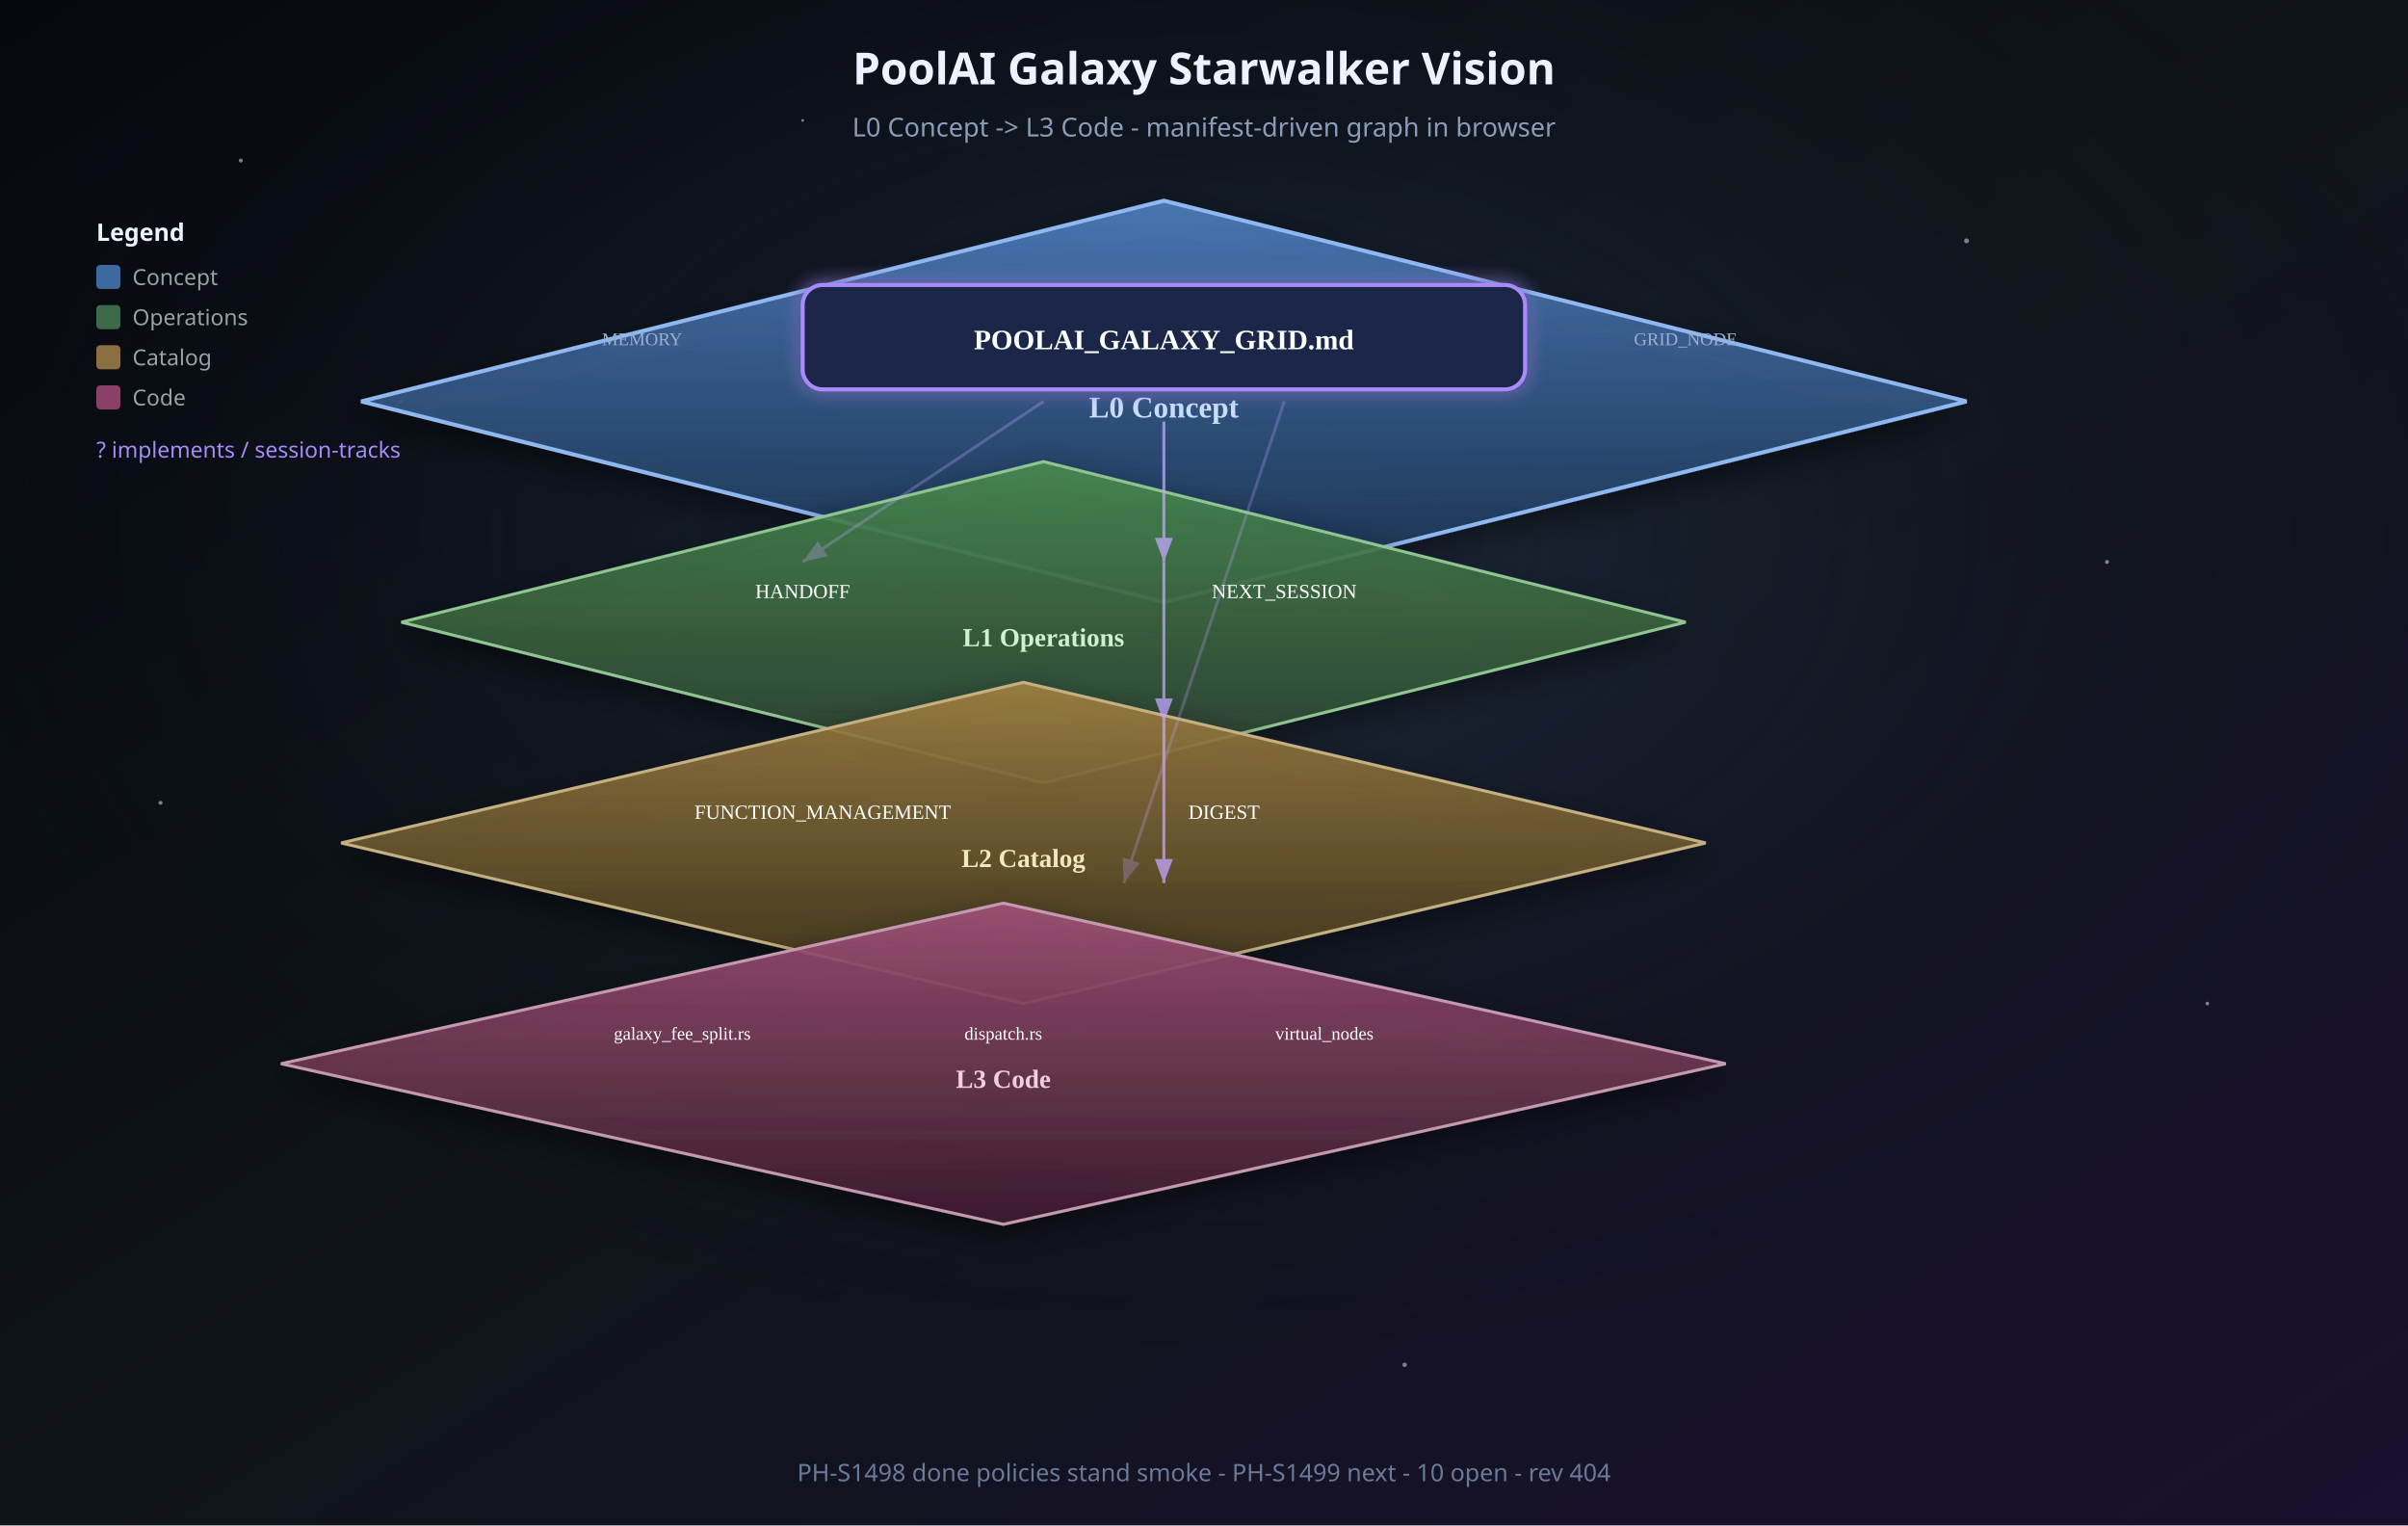
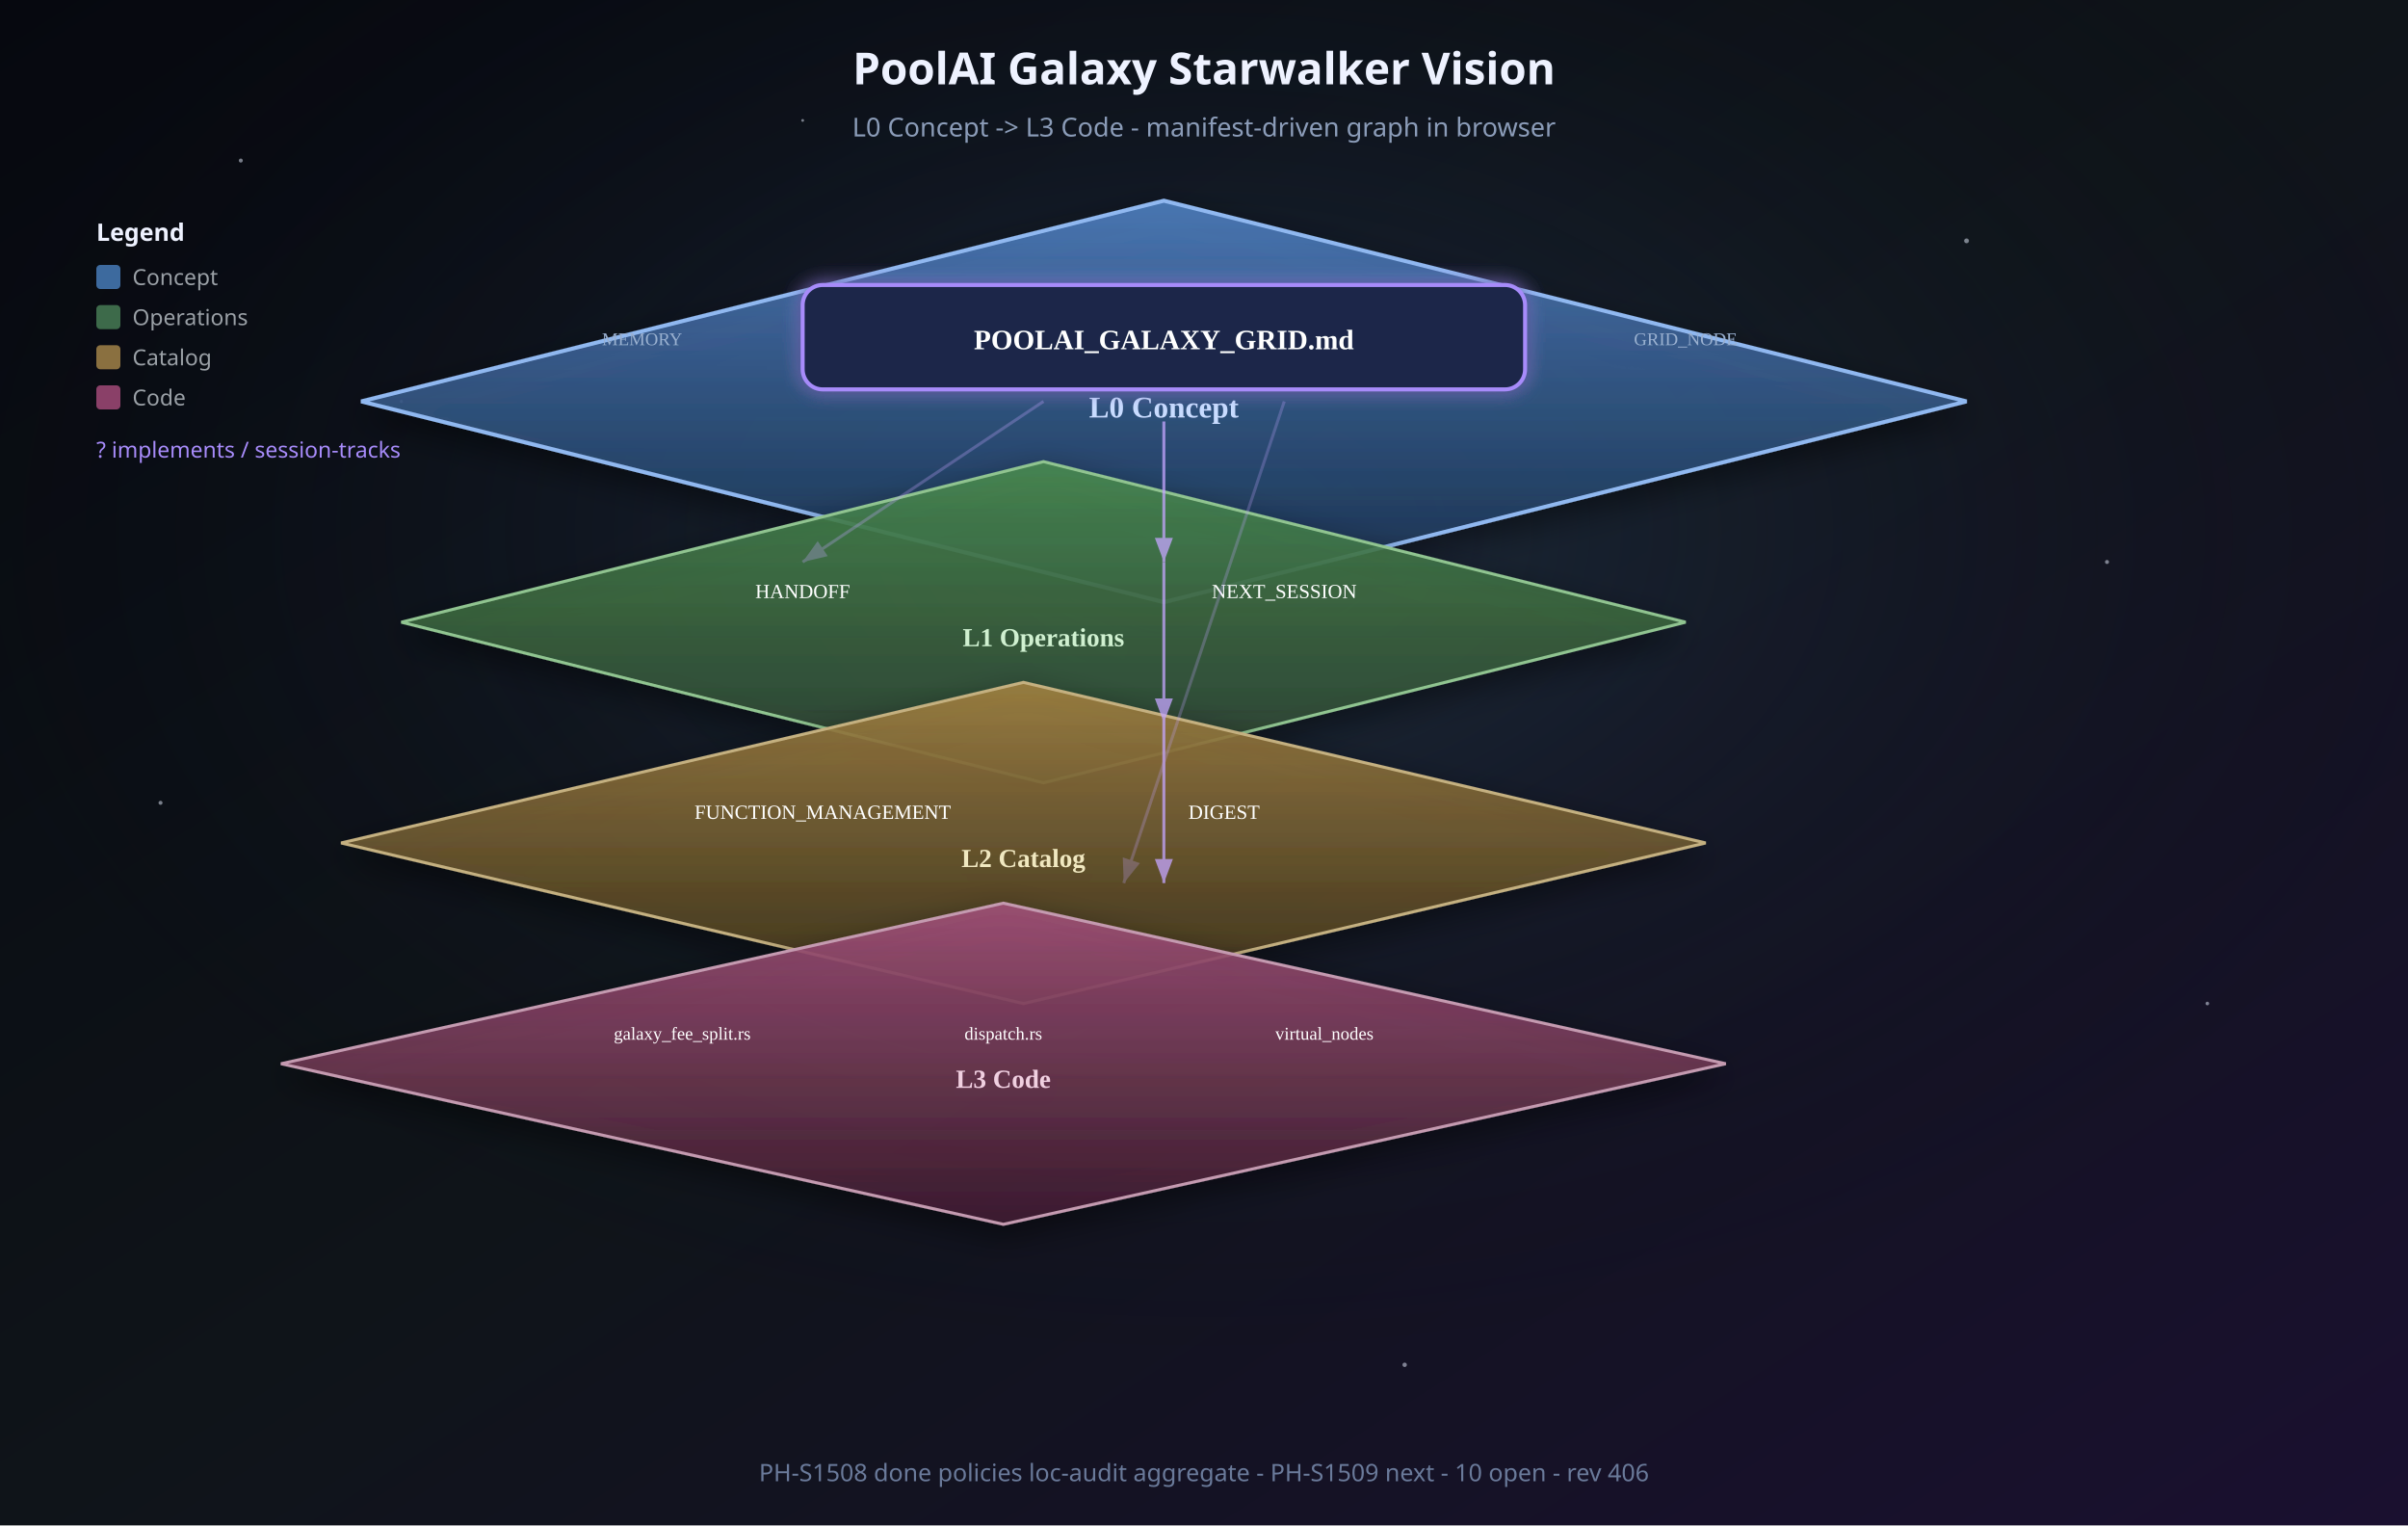
<svg xmlns="http://www.w3.org/2000/svg" viewBox="0 0 1200 760" role="img" aria-labelledby="title desc">
  <defs>
    <linearGradient id="bg" x1="0%" y1="0%" x2="100%" y2="100%">
      <stop offset="0%" stop-color="#06080f" />
      <stop offset="50%" stop-color="#0f1419" />
      <stop offset="100%" stop-color="#1a1030" />
    </linearGradient>
    <radialGradient id="nebula" cx="50%" cy="35%" r="55%">
      <stop offset="0%" stop-color="#3d5a8a" stop-opacity="0.35" />
      <stop offset="100%" stop-color="#06080f" stop-opacity="0" />
    </radialGradient>
    <linearGradient id="planeL0" x1="0%" y1="0%" x2="0%" y2="100%">
      <stop offset="0%" stop-color="#4a7ab8" stop-opacity="0.95" />
      <stop offset="100%" stop-color="#1e3350" stop-opacity="0.85" />
    </linearGradient>
    <linearGradient id="planeL1" x1="0%" y1="0%" x2="0%" y2="100%">
      <stop offset="0%" stop-color="#4a8a50" stop-opacity="0.9" />
      <stop offset="100%" stop-color="#2a4030" stop-opacity="0.85" />
    </linearGradient>
    <linearGradient id="planeL2" x1="0%" y1="0%" x2="0%" y2="100%">
      <stop offset="0%" stop-color="#a08040" stop-opacity="0.9" />
      <stop offset="100%" stop-color="#403520" stop-opacity="0.85" />
    </linearGradient>
    <linearGradient id="planeL3" x1="0%" y1="0%" x2="0%" y2="100%">
      <stop offset="0%" stop-color="#a05078" stop-opacity="0.9" />
      <stop offset="100%" stop-color="#402030" stop-opacity="0.85" />
    </linearGradient>
    <filter id="shadow" x="-30%" y="-30%" width="160%" height="160%">
      <feDropShadow dx="0" dy="6" stdDeviation="8" flood-color="#000" flood-opacity="0.5" />
    </filter>
    <filter id="glow" x="-50%" y="-50%" width="200%" height="200%">
      <feGaussianBlur stdDeviation="4" result="b" />
      <feMerge>
        <feMergeNode in="b" />
        <feMergeNode in="SourceGraphic" />
      </feMerge>
    </filter>
    <marker id="arrow" markerWidth="10" markerHeight="10" refX="8" refY="3" orient="auto">
      <path d="M0,0 L8,3 L0,6 Z" fill="#c4a5ff" />
    </marker>
  </defs>
  <rect width="1200" height="760" fill="url(#bg)" />
  <rect width="1200" height="760" fill="url(#nebula)" />
  <g fill="#e8f0ff" opacity="0.5">
    <circle cx="120" cy="80" r="1" />
    <circle cx="980" cy="120" r="1.2" />
    <circle cx="200" cy="200" r="0.8" />
    <circle cx="1050" cy="280" r="1" />
    <circle cx="80" cy="400" r="1" />
    <circle cx="1100" cy="500" r="0.9" />
    <circle cx="400" cy="60" r="0.7" />
    <circle cx="700" cy="680" r="1.1" />
  </g>
  <text x="600" y="42" text-anchor="middle" fill="#eef2ff" font-family="Segoe UI, system-ui, sans-serif" font-size="22" font-weight="600">PoolAI Galaxy Starwalker Vision</text>
  <text x="600" y="68" text-anchor="middle" fill="#8b9cb8" font-family="Segoe UI, system-ui, sans-serif" font-size="13">L0 Concept -&gt; L3 Code - manifest-driven graph in browser</text>
  <g transform="translate(180, 100)" filter="url(#shadow)">
    <path d="M0 100 L400 0 L800 100 L400 200 Z" fill="url(#planeL0)" stroke="#90b8f0" stroke-width="2" />
    <text x="400" y="108" text-anchor="middle" fill="#c8dcff" font-size="15" font-weight="700">L0 Concept</text>
    <g filter="url(#glow)">
      <rect x="220" y="42" width="360" height="52" rx="10" fill="#1a2848" stroke="#a78bfa" stroke-width="2" />
      <text x="400" y="74" text-anchor="middle" fill="#fff" font-size="14" font-weight="700">POOLAI_GALAXY_GRID.md</text>
    </g>
    <text x="140" y="72" text-anchor="middle" fill="#9ab0d0" font-size="9">MEMORY</text>
    <text x="660" y="72" text-anchor="middle" fill="#9ab0d0" font-size="9">GRID_NODE</text>
  </g>
  <g transform="translate(200, 230)" filter="url(#shadow)">
    <path d="M0 80 L320 0 L640 80 L320 160 Z" fill="url(#planeL1)" stroke="#90c490" stroke-width="1.5" />
    <text x="320" y="92" text-anchor="middle" fill="#d0f0d0" font-size="13" font-weight="600">L1 Operations</text>
    <text x="200" y="68" text-anchor="middle" fill="#fff" font-size="10">HANDOFF</text>
    <text x="440" y="68" text-anchor="middle" fill="#fff" font-size="10">NEXT_SESSION</text>
  </g>
  <g transform="translate(170, 340)" filter="url(#shadow)">
    <path d="M0 80 L340 0 L680 80 L340 160 Z" fill="url(#planeL2)" stroke="#c4b080" stroke-width="1.5" />
    <text x="340" y="92" text-anchor="middle" fill="#f0e8c0" font-size="13" font-weight="600">L2 Catalog</text>
    <text x="240" y="68" text-anchor="middle" fill="#fff" font-size="10">FUNCTION_MANAGEMENT</text>
    <text x="440" y="68" text-anchor="middle" fill="#fff" font-size="10">DIGEST</text>
  </g>
  <g transform="translate(140, 450)" filter="url(#shadow)">
    <path d="M0 80 L360 0 L720 80 L360 160 Z" fill="url(#planeL3)" stroke="#c49ab0" stroke-width="1.5" />
    <text x="360" y="92" text-anchor="middle" fill="#f0d0e0" font-size="13" font-weight="600">L3 Code</text>
    <text x="200" y="68" text-anchor="middle" fill="#fff" font-size="9">galaxy_fee_split.rs</text>
    <text x="360" y="68" text-anchor="middle" fill="#fff" font-size="9">dispatch.rs</text>
    <text x="520" y="68" text-anchor="middle" fill="#fff" font-size="9">virtual_nodes</text>
  </g>
  <g fill="none" stroke="#c4a5ff" stroke-width="1.5" marker-end="url(#arrow)" opacity="0.75">
    <path d="M580 210 L580 280" />
    <path d="M580 280 L580 360" />
    <path d="M580 360 L580 440" />
    <path d="M520 200 L400 280" opacity="0.4" />
    <path d="M640 200 L560 440" opacity="0.35" />
  </g>
  <g transform="translate(48, 120)" font-family="Segoe UI, system-ui, sans-serif" font-size="11">
    <text x="0" y="0" fill="#eef2ff" font-weight="600" font-size="12">Legend</text>
    <rect x="0" y="12" width="12" height="12" rx="2" fill="#3d6a9e" />
    <text x="18" y="22" fill="#9aa0a6">Concept</text>
    <rect x="0" y="32" width="12" height="12" rx="2" fill="#3d6a4a" />
    <text x="18" y="42" fill="#9aa0a6">Operations</text>
    <rect x="0" y="52" width="12" height="12" rx="2" fill="#8a7040" />
    <text x="18" y="62" fill="#9aa0a6">Catalog</text>
    <rect x="0" y="72" width="12" height="12" rx="2" fill="#8a4068" />
    <text x="18" y="82" fill="#9aa0a6">Code</text>
    <text x="0" y="108" fill="#a78bfa">? implements / session-tracks</text>
  </g>
-   <text x="600" y="738" text-anchor="middle" fill="#6a7a9a" font-family="Segoe UI, system-ui, sans-serif" font-size="12">PH-S1498 done policies stand smoke - PH-S1499 next - 10 open - rev 404</text>
+   <text x="600" y="738" text-anchor="middle" fill="#6a7a9a" font-family="Segoe UI, system-ui, sans-serif" font-size="12">PH-S1508 done policies loc-audit aggregate - PH-S1509 next - 10 open - rev 406</text>
</svg>
